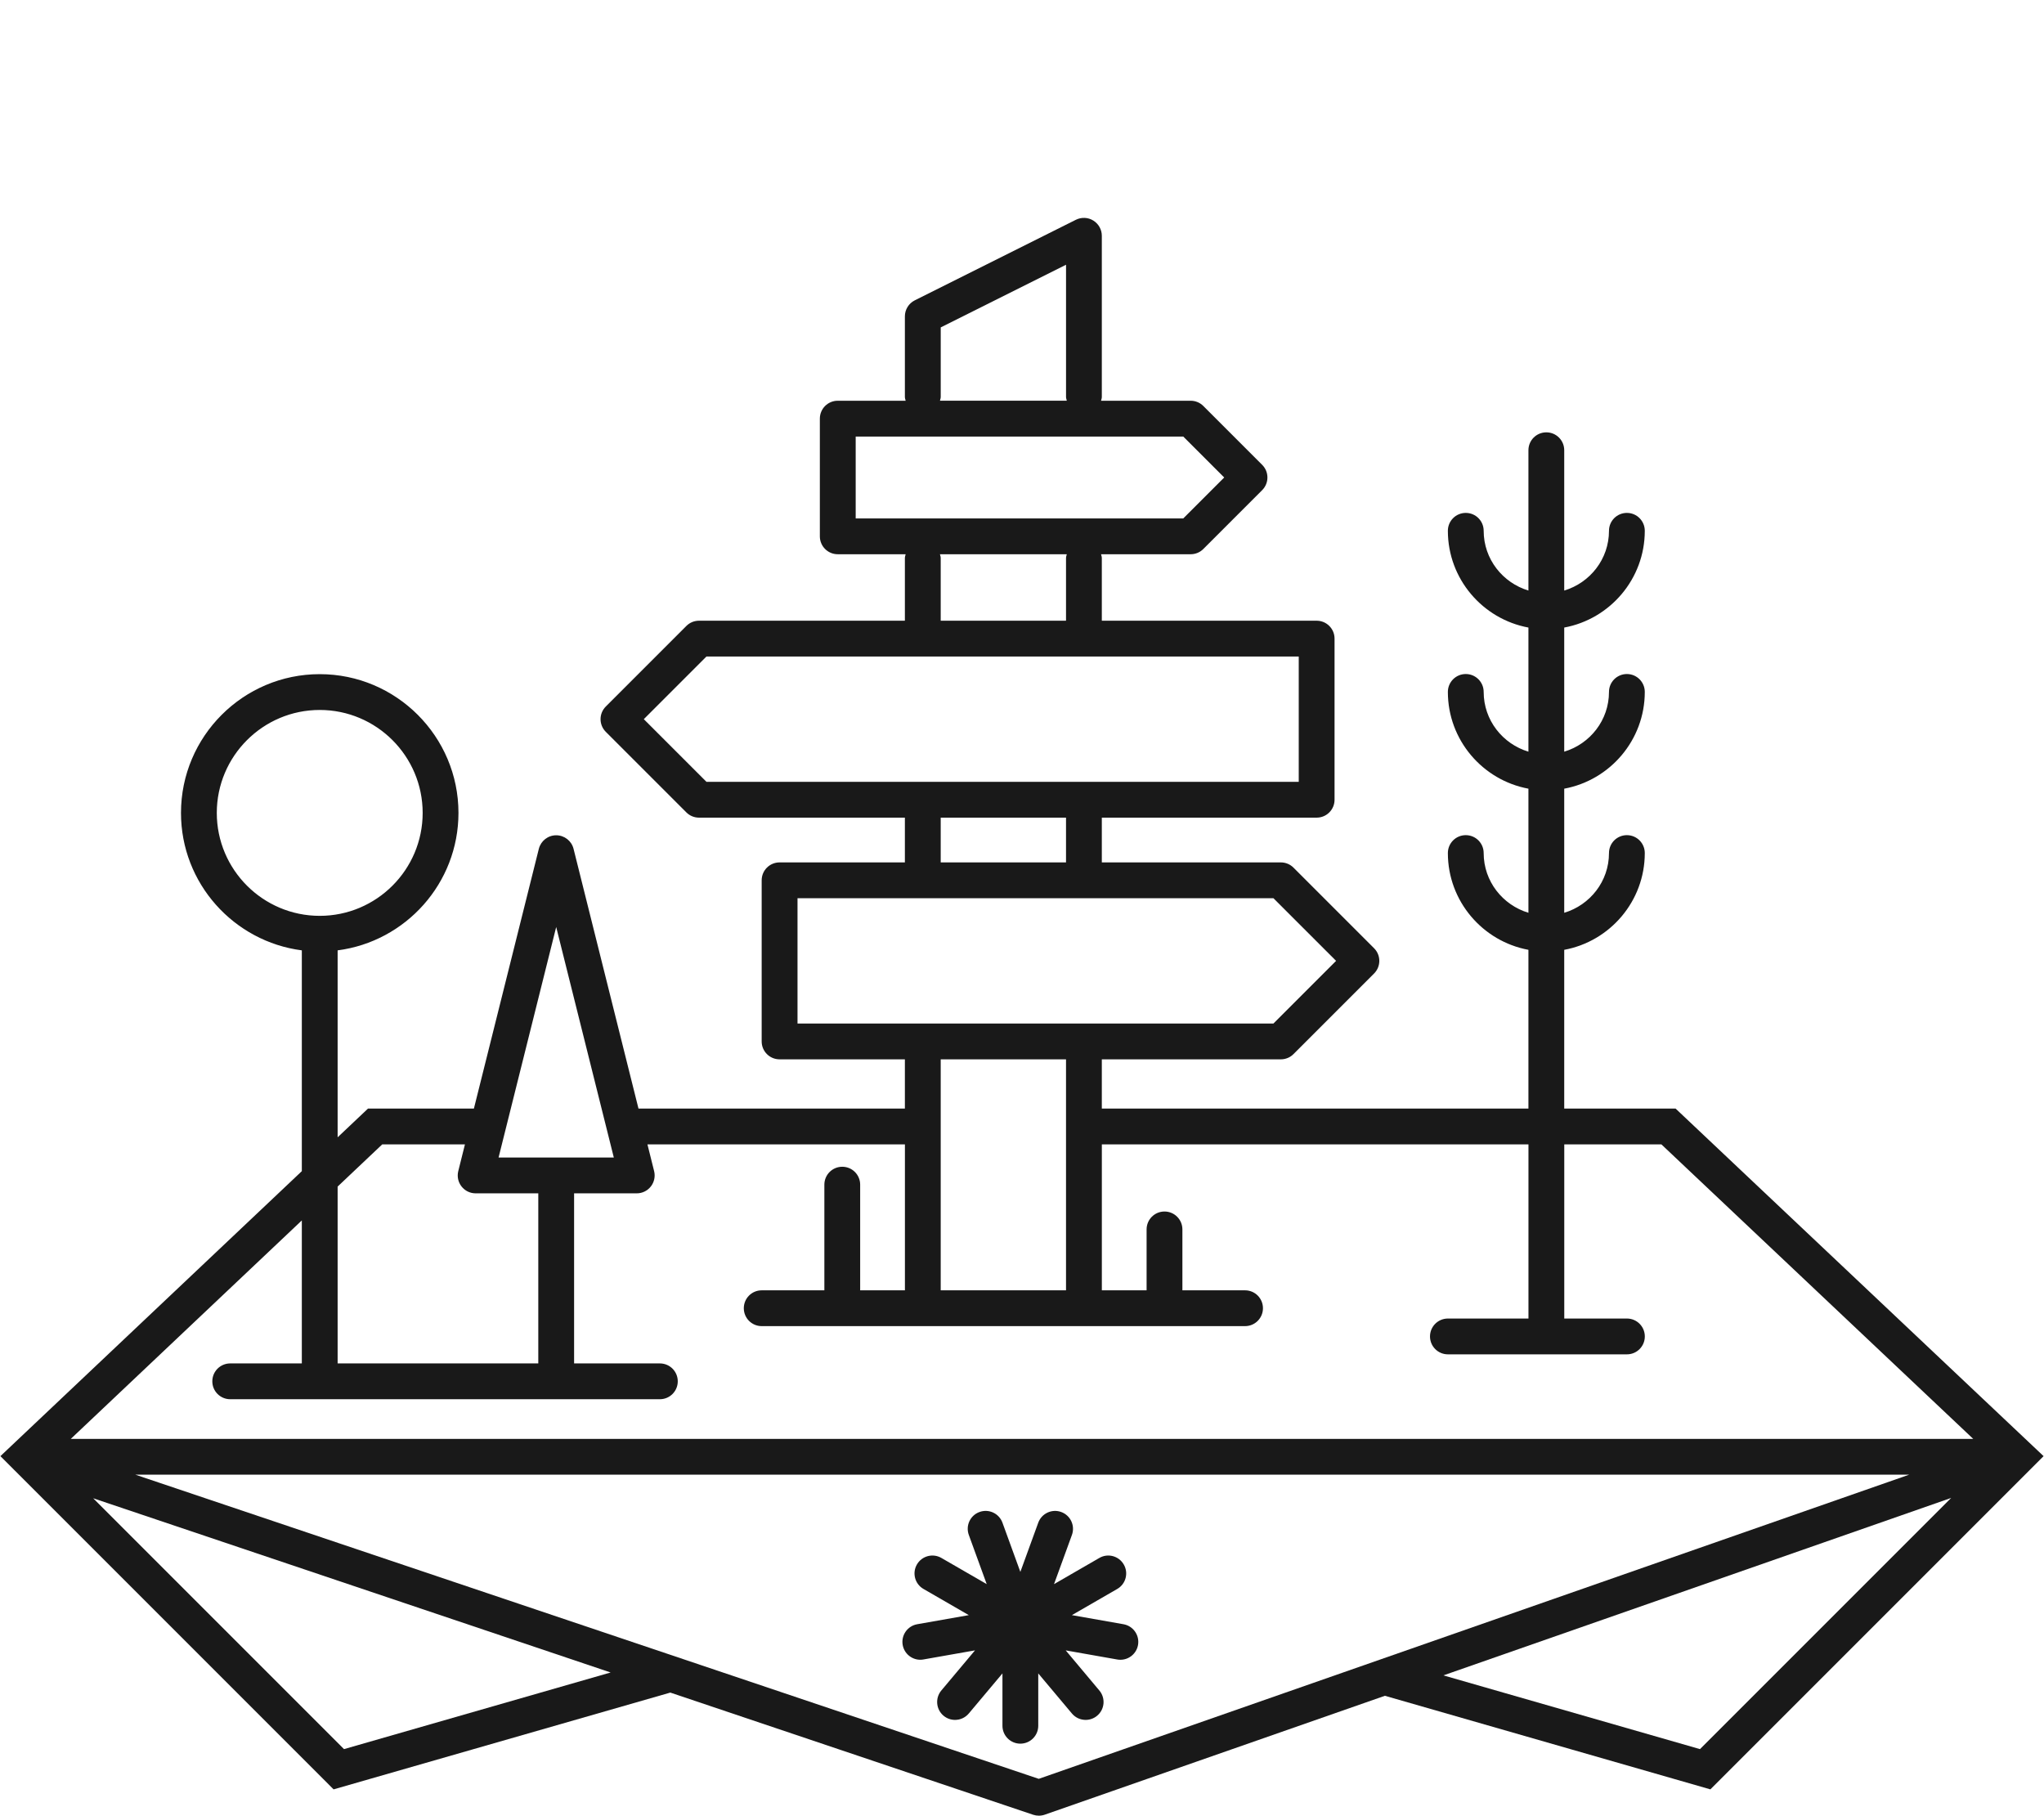
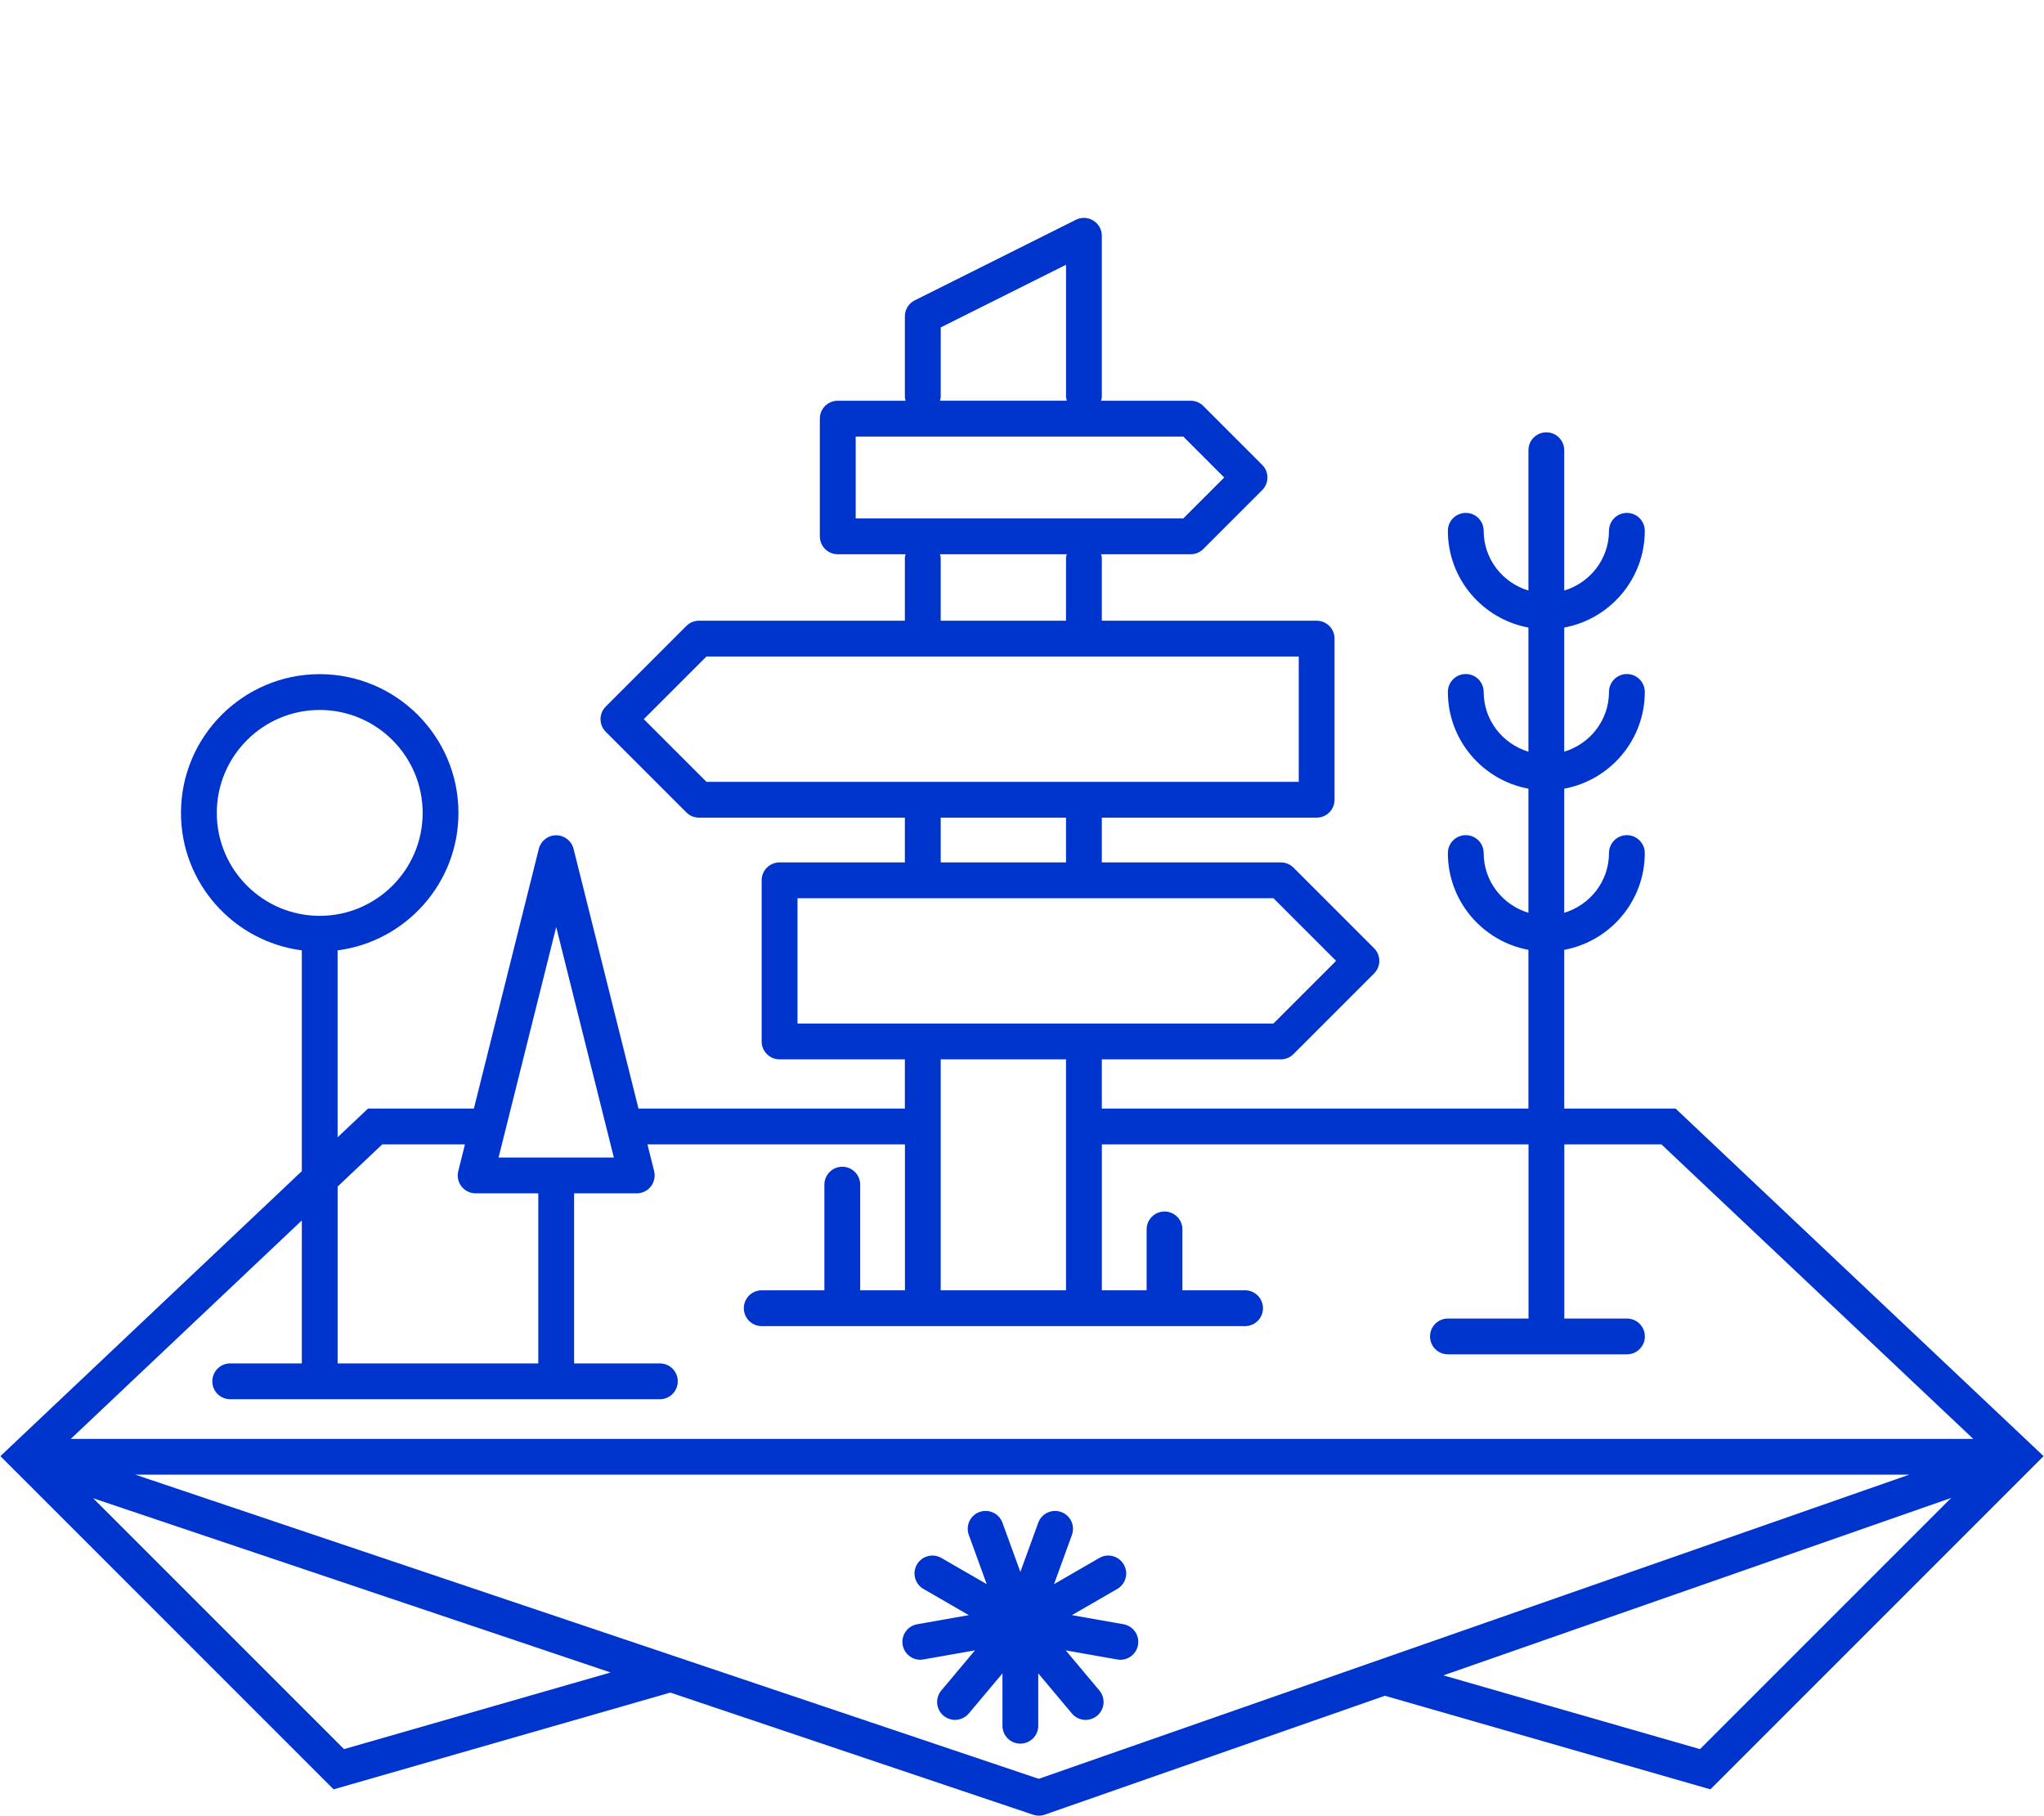
<svg xmlns="http://www.w3.org/2000/svg" version="1.1" id="Layer_1" x="0px" y="0px" width="114.178px" height="101.418px" viewBox="0 0 114.178 101.418" enable-background="new 0 0 114.178 101.418" xml:space="preserve">
  <g>
-     <path fill="#191919" d="M93.597,61.92h-6.219v-8.866c2.557-0.473,4.5-2.715,4.5-5.405c0-0.553-0.447-1-1-1s-1,0.447-1,1   c0,1.58-1.059,2.903-2.5,3.336v-6.932c2.557-0.473,4.5-2.714,4.5-5.404c0-0.553-0.447-1-1-1s-1,0.447-1,1   c0,1.58-1.059,2.903-2.5,3.337v-6.933c2.557-0.473,4.5-2.714,4.5-5.404c0-0.553-0.447-1-1-1s-1,0.447-1,1   c0,1.58-1.059,2.903-2.5,3.337v-7.837c0-0.553-0.447-1-1-1s-1,0.447-1,1v7.837c-1.439-0.434-2.5-1.757-2.5-3.337   c0-0.553-0.447-1-1-1s-1,0.447-1,1c0,2.69,1.945,4.932,4.5,5.404v6.933c-1.439-0.434-2.5-1.757-2.5-3.337c0-0.553-0.447-1-1-1   s-1,0.447-1,1c0,2.69,1.945,4.932,4.5,5.404v6.932c-1.439-0.434-2.5-1.756-2.5-3.336c0-0.553-0.447-1-1-1s-1,0.447-1,1   c0,2.69,1.945,4.932,4.5,5.405v8.866h-23.83v-2.749h10c0.266,0,0.52-0.105,0.707-0.293l4.5-4.5c0.391-0.391,0.391-1.023,0-1.414   l-4.5-4.5c-0.188-0.188-0.441-0.293-0.707-0.293h-10v-2.5h12c0.553,0,1-0.447,1-1v-9c0-0.553-0.447-1-1-1h-12v-3.5   c0-0.075-0.027-0.143-0.043-0.213h5.006c0.266,0,0.52-0.105,0.707-0.293l3.287-3.287c0.391-0.391,0.391-1.023,0-1.414l-3.287-3.287   c-0.188-0.188-0.441-0.293-0.707-0.293h-5.006c0.016-0.07,0.043-0.138,0.043-0.213v-9c0-0.347-0.18-0.668-0.475-0.851   c-0.295-0.184-0.662-0.198-0.973-0.044l-9,4.5c-0.339,0.17-0.553,0.516-0.553,0.895v4.5c0,0.075,0.027,0.143,0.043,0.213h-3.793   c-0.553,0-1,0.447-1,1v6.574c0,0.553,0.447,1,1,1h3.793c-0.016,0.07-0.043,0.138-0.043,0.213v3.5h-11.5   c-0.266,0-0.52,0.105-0.707,0.293l-4.5,4.5c-0.391,0.391-0.391,1.023,0,1.414l4.5,4.5c0.188,0.188,0.441,0.293,0.707,0.293h11.5   v2.5h-7c-0.553,0-1,0.447-1,1v9c0,0.553,0.447,1,1,1h7v2.75H35.666l-3.627-14.507c-0.111-0.445-0.511-0.758-0.97-0.758   s-0.858,0.312-0.97,0.758l-3.627,14.507h-5.915l-1.697,1.605V53.084c3.802-0.493,6.75-3.744,6.75-7.678   c0-4.273-3.477-7.75-7.75-7.75s-7.75,3.477-7.75,7.75c0,3.934,2.948,7.185,6.75,7.678v12.333L0.023,81.335l0.751,0.752   c0.024,0.023,0.044,0.049,0.071,0.07l17.79,17.791l18.809-5.406l20.268,6.824c0.104,0.034,0.211,0.052,0.318,0.052   c0.111,0,0.223-0.019,0.33-0.056l19-6.641l18.182,5.227l18.613-18.613L93.597,61.92z M52.549,22.17v-3.882l7-3.5v7.382   c0,0.075,0.027,0.143,0.043,0.213h-7.085C52.521,22.313,52.549,22.246,52.549,22.17z M47.799,28.958v-4.574h18.298l2.287,2.287   l-2.287,2.287H47.799z M52.506,30.958h7.085c-0.016,0.07-0.043,0.138-0.043,0.213v3.5h-7v-3.5   C52.549,31.095,52.521,31.028,52.506,30.958z M39.463,43.67l-3.5-3.5l3.5-3.5h33.085v7H39.463z M59.548,45.67v2.5h-7v-2.5H59.548z    M44.549,57.171v-7h26.585l3.5,3.5l-3.5,3.5H44.549z M59.548,59.171v12.902h-7V59.171H59.548z M31.069,51.779l3.219,12.877H27.85   L31.069,51.779z M21.352,63.921h4.62l-0.373,1.493c-0.075,0.299-0.008,0.615,0.182,0.857c0.189,0.243,0.48,0.385,0.788,0.385h3.5   v9.5H18.86v-9.878L21.352,63.921z M12.11,45.406c0-3.171,2.579-5.75,5.75-5.75s5.75,2.579,5.75,5.75s-2.579,5.75-5.75,5.75   S12.11,48.577,12.11,45.406z M16.86,68.169v7.987h-4c-0.553,0-1,0.447-1,1s0.447,1,1,1h24c0.553,0,1-0.447,1-1s-0.447-1-1-1h-4.791   v-9.5h3.5c0.308,0,0.599-0.142,0.788-0.385c0.189-0.242,0.257-0.559,0.182-0.857l-0.373-1.493h14.383v8.152h-2.5v-5.902   c0-0.553-0.447-1-1-1s-1,0.447-1,1v5.902h-3.5c-0.553,0-1,0.447-1,1s0.447,1,1,1h27c0.553,0,1-0.447,1-1s-0.447-1-1-1h-3.5v-3.402   c0-0.553-0.447-1-1-1s-1,0.447-1,1v3.402h-2.5V63.92h20.979h2h0.852v9.729h-4.5c-0.553,0-1,0.447-1,1s0.447,1,1,1h5.5h4.5   c0.553,0,1-0.447,1-1s-0.447-1-1-1h-3.5V63.92h5.424l17.42,16.451H3.955L16.86,68.169z M19.216,97.7L5.205,83.688l28.905,9.731   L19.216,97.7z M58.025,99.36L7.562,82.371h99.082L58.025,99.36z M94.962,97.7l-14.334-4.119l28.365-9.912L94.962,97.7z" />
-     <path fill="#191919" d="M62.757,90.724l-2.881-0.508l2.533-1.462c0.479-0.276,0.643-0.888,0.365-1.366   c-0.275-0.479-0.889-0.644-1.365-0.366l-2.531,1.462l1-2.748c0.188-0.52-0.08-1.093-0.6-1.281   c-0.516-0.188-1.092,0.078-1.281,0.598l-1,2.748l-1-2.749c-0.189-0.519-0.762-0.786-1.282-0.597   c-0.519,0.188-0.786,0.762-0.597,1.281l1,2.748l-2.533-1.463c-0.48-0.276-1.09-0.112-1.367,0.367   c-0.275,0.479-0.111,1.09,0.367,1.365l2.532,1.463l-2.881,0.508c-0.544,0.096-0.907,0.613-0.812,1.158   c0.086,0.484,0.508,0.826,0.984,0.826c0.057,0,0.115-0.005,0.174-0.016l2.882-0.508l-1.881,2.241   c-0.354,0.423-0.3,1.054,0.123,1.409c0.188,0.157,0.415,0.234,0.643,0.234c0.285,0,0.569-0.122,0.767-0.357l1.881-2.24v2.924   c0,0.553,0.447,1,1,1c0.552,0,1-0.447,1-1v-2.924l1.881,2.24c0.197,0.236,0.48,0.357,0.766,0.357c0.227,0,0.455-0.076,0.643-0.234   c0.424-0.354,0.479-0.985,0.123-1.408l-1.879-2.241l2.879,0.509c0.061,0.01,0.117,0.015,0.176,0.015   c0.477,0,0.898-0.341,0.984-0.826C63.665,91.339,63.302,90.82,62.757,90.724z" />
+     <path fill="#0035CD" d="M93.597,61.92h-6.219v-8.865c2.557-0.474,4.5-2.716,4.5-5.406c0-0.553-0.447-1-1-1s-1,0.447-1,1   c0,1.58-1.06,2.903-2.5,3.336v-6.932c2.557-0.473,4.5-2.714,4.5-5.404c0-0.553-0.447-1-1-1s-1,0.447-1,1   c0,1.58-1.06,2.903-2.5,3.337v-6.933c2.557-0.473,4.5-2.714,4.5-5.404c0-0.553-0.447-1-1-1s-1,0.447-1,1   c0,1.58-1.06,2.903-2.5,3.337v-7.837c0-0.553-0.447-1-1-1s-1,0.447-1,1v7.837c-1.439-0.434-2.5-1.757-2.5-3.337   c0-0.553-0.447-1-1-1s-1,0.447-1,1c0,2.69,1.944,4.932,4.5,5.404v6.933c-1.439-0.434-2.5-1.757-2.5-3.337c0-0.553-0.447-1-1-1   s-1,0.447-1,1c0,2.69,1.944,4.932,4.5,5.404v6.932c-1.439-0.434-2.5-1.756-2.5-3.336c0-0.553-0.447-1-1-1s-1,0.447-1,1   c0,2.69,1.944,4.932,4.5,5.406v8.865h-23.83v-2.749h10c0.266,0,0.52-0.104,0.707-0.293l4.5-4.5c0.391-0.392,0.391-1.022,0-1.414   l-4.5-4.5c-0.188-0.188-0.441-0.293-0.707-0.293h-10v-2.5h12c0.553,0,1-0.447,1-1v-9c0-0.553-0.447-1-1-1h-12v-3.5   c0-0.075-0.027-0.143-0.043-0.213h5.006c0.266,0,0.52-0.105,0.707-0.293l3.287-3.287c0.391-0.391,0.391-1.023,0-1.414l-3.287-3.287   c-0.188-0.188-0.441-0.293-0.707-0.293h-5.006c0.016-0.07,0.043-0.138,0.043-0.213v-9c0-0.347-0.18-0.668-0.476-0.851   c-0.295-0.184-0.661-0.198-0.973-0.044l-9,4.5c-0.339,0.17-0.553,0.516-0.553,0.895v4.5c0,0.075,0.027,0.143,0.043,0.213h-3.793   c-0.553,0-1,0.447-1,1v6.574c0,0.553,0.447,1,1,1h3.793c-0.016,0.07-0.043,0.138-0.043,0.213v3.5h-11.5   c-0.267,0-0.521,0.105-0.707,0.293l-4.5,4.5c-0.391,0.391-0.391,1.023,0,1.414l4.5,4.5c0.188,0.188,0.44,0.293,0.707,0.293h11.5   v2.5h-7c-0.553,0-1,0.447-1,1v9c0,0.554,0.447,1,1,1h7v2.75H35.666l-3.627-14.507c-0.111-0.445-0.512-0.758-0.971-0.758   s-0.857,0.312-0.97,0.758l-3.627,14.507h-5.915l-1.697,1.604V53.084c3.803-0.493,6.75-3.744,6.75-7.678   c0-4.273-3.477-7.75-7.75-7.75c-4.272,0-7.75,3.477-7.75,7.75c0,3.934,2.948,7.185,6.75,7.678v12.333L0.023,81.335l0.751,0.752   c0.024,0.022,0.044,0.05,0.071,0.069l17.79,17.791l18.809-5.405l20.269,6.823c0.104,0.035,0.211,0.053,0.317,0.053   c0.111,0,0.224-0.02,0.33-0.057l19-6.641l18.183,5.227l18.612-18.612L93.597,61.92z M52.549,22.17v-3.882l7-3.5v7.382   c0,0.075,0.027,0.143,0.043,0.213h-7.085C52.521,22.313,52.549,22.246,52.549,22.17z M47.799,28.958v-4.574h18.298l2.287,2.287   l-2.287,2.287H47.799z M52.506,30.958h7.085c-0.016,0.07-0.043,0.138-0.043,0.213v3.5h-7v-3.5   C52.549,31.095,52.521,31.028,52.506,30.958z M39.463,43.67l-3.5-3.5l3.5-3.5h33.085v7H39.463z M59.548,45.67v2.5h-7v-2.5H59.548z    M44.549,57.171v-7h26.585l3.5,3.5l-3.5,3.5H44.549z M59.548,59.171v12.901h-7V59.171H59.548z M31.069,51.779l3.22,12.877H27.85   L31.069,51.779z M21.352,63.921h4.62l-0.373,1.493c-0.075,0.299-0.008,0.615,0.182,0.857s0.48,0.385,0.788,0.385h3.5v9.5H18.86   v-9.879L21.352,63.921z M12.11,45.406c0-3.171,2.579-5.75,5.75-5.75s5.75,2.579,5.75,5.75c0,3.171-2.579,5.75-5.75,5.75   S12.11,48.577,12.11,45.406z M16.86,68.169v7.987h-4c-0.553,0-1,0.447-1,1s0.447,1,1,1h24c0.554,0,1-0.447,1-1s-0.446-1-1-1h-4.791   v-9.5h3.5c0.309,0,0.6-0.143,0.788-0.385c0.189-0.242,0.257-0.56,0.183-0.857l-0.373-1.493h14.383v8.151h-2.5v-5.901   c0-0.553-0.447-1-1-1s-1,0.447-1,1v5.901h-3.5c-0.553,0-1,0.447-1,1c0,0.554,0.447,1,1,1h27c0.553,0,1-0.446,1-1   c0-0.553-0.447-1-1-1h-3.5v-3.401c0-0.553-0.447-1-1-1s-1,0.447-1,1v3.401h-2.5V63.92h20.979h2h0.853v9.729h-4.5   c-0.553,0-1,0.447-1,1c0,0.554,0.447,1,1,1h5.5h4.5c0.553,0,1-0.446,1-1c0-0.553-0.447-1-1-1h-3.5V63.92h5.424l17.42,16.451H3.955   L16.86,68.169z M19.216,97.7L5.205,83.688l28.904,9.731L19.216,97.7z M58.025,99.359L7.562,82.371h99.082L58.025,99.359z    M94.962,97.7l-14.334-4.119l28.365-9.912L94.962,97.7z" />
+     <path fill="#0035CD" d="M62.757,90.725l-2.881-0.509l2.533-1.462c0.479-0.275,0.643-0.889,0.364-1.365   c-0.274-0.479-0.889-0.645-1.364-0.367l-2.531,1.463l1-2.748c0.188-0.521-0.08-1.094-0.601-1.281   c-0.516-0.188-1.092,0.078-1.28,0.598l-1,2.748l-1-2.748c-0.189-0.52-0.763-0.787-1.282-0.598c-0.52,0.188-0.786,0.762-0.597,1.281   l1,2.748l-2.533-1.463c-0.48-0.276-1.09-0.112-1.367,0.367c-0.275,0.479-0.111,1.09,0.367,1.364l2.532,1.463l-2.882,0.509   c-0.544,0.096-0.906,0.612-0.812,1.157c0.086,0.483,0.508,0.826,0.984,0.826c0.057,0,0.114-0.005,0.174-0.017l2.882-0.508   l-1.881,2.241c-0.354,0.423-0.3,1.054,0.123,1.409c0.188,0.156,0.415,0.234,0.643,0.234c0.285,0,0.569-0.123,0.768-0.357   l1.881-2.24v2.924c0,0.553,0.446,1,1,1c0.552,0,1-0.447,1-1v-2.924l1.881,2.24c0.197,0.236,0.479,0.357,0.766,0.357   c0.228,0,0.455-0.076,0.644-0.234c0.424-0.354,0.479-0.984,0.123-1.408l-1.88-2.24l2.88,0.508c0.061,0.011,0.116,0.016,0.176,0.016   c0.477,0,0.897-0.341,0.983-0.826C63.665,91.339,63.302,90.82,62.757,90.725z" />
  </g>
</svg>
